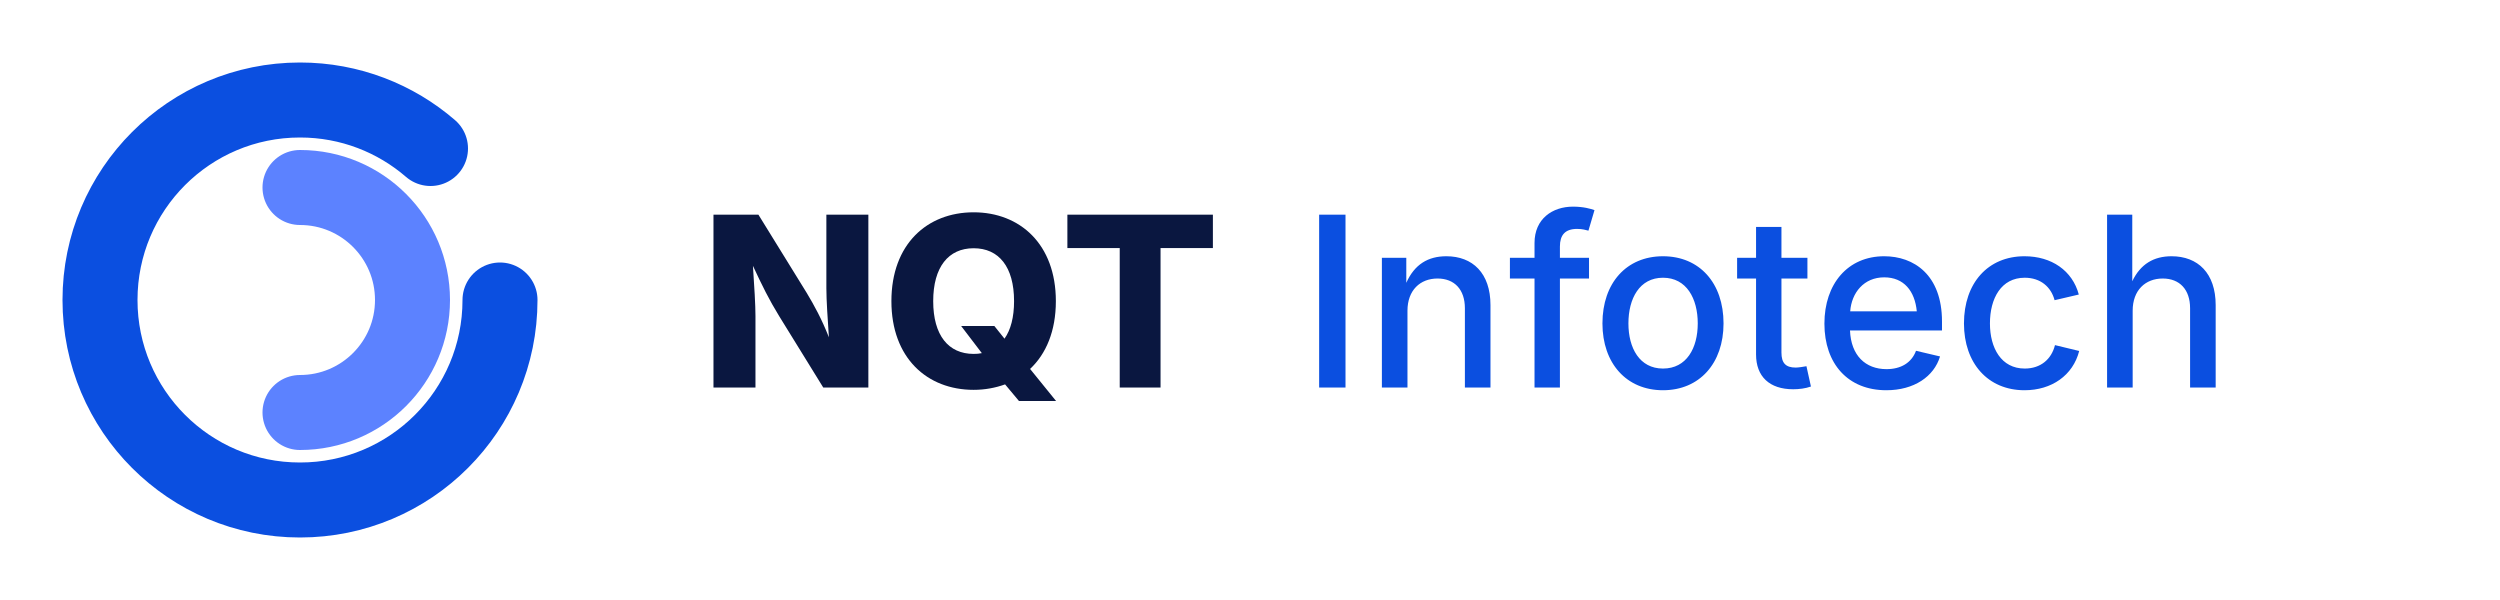
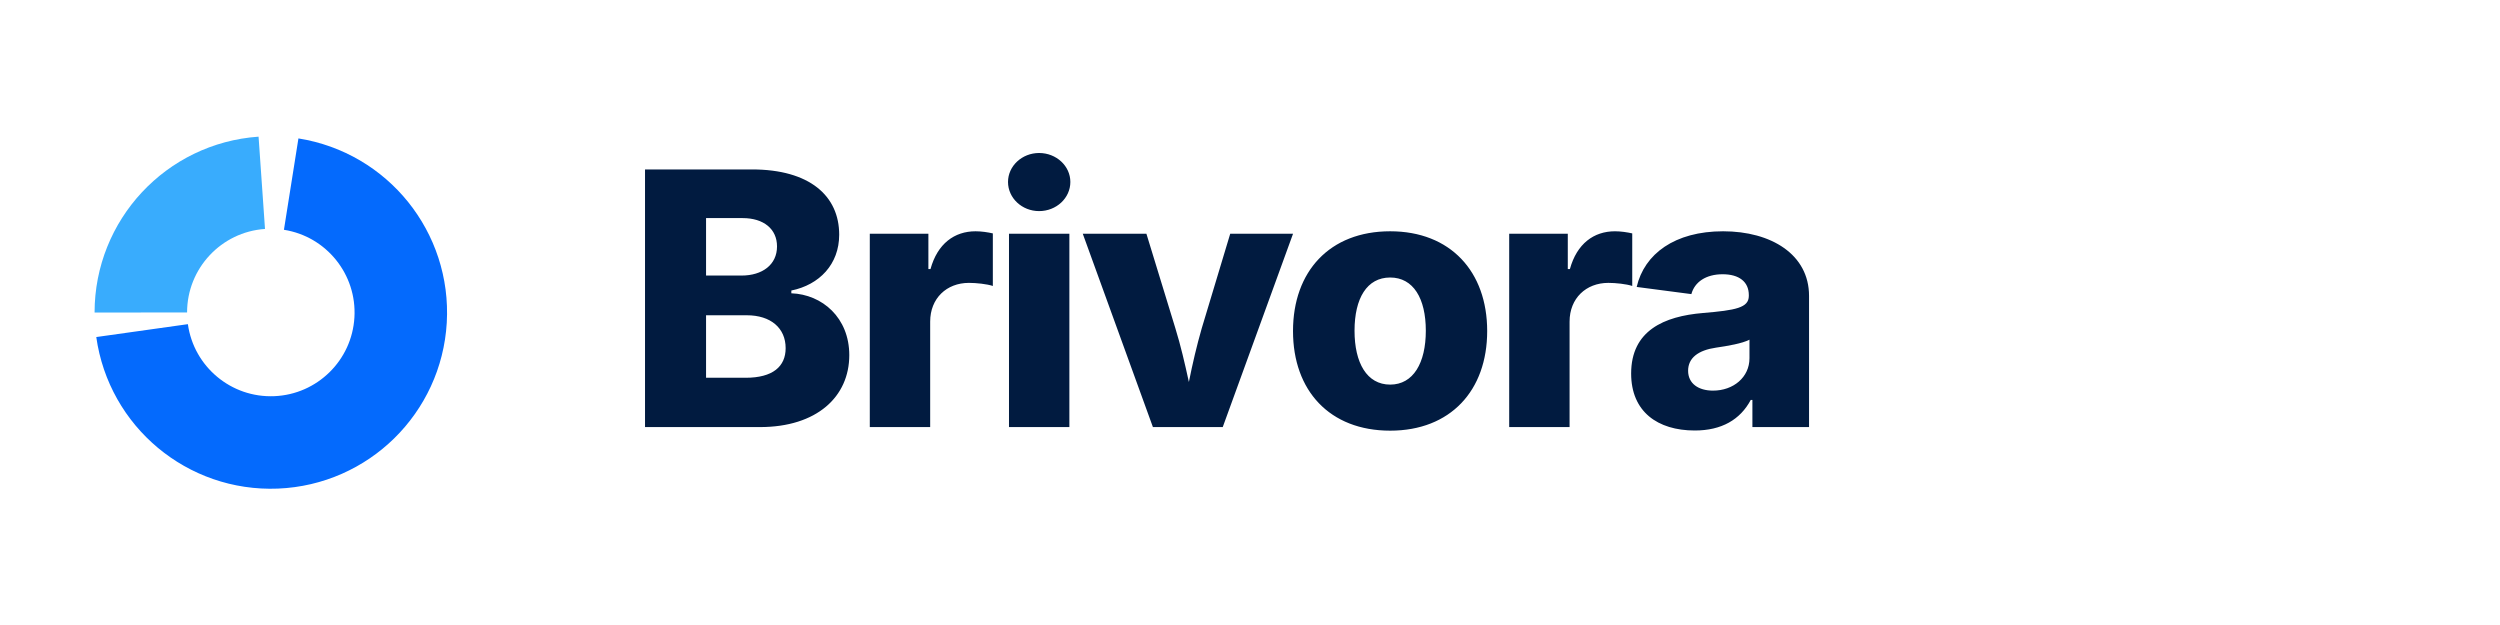
- <svg xmlns="http://www.w3.org/2000/svg" width="200" height="48" viewBox="0 0 200 48" fill="none">
-   <path d="M40 24c0 8.84-7.16 16-16 16S8 32.84 8 24 15.16 8 24 8c4 0 7.65 1.47 10.44 3.88" stroke="#0B4FE0" stroke-width="6" stroke-linecap="round" />
-   <path d="M24 15c4.97 0 9 4.03 9 9s-4.03 9-9 9" stroke="#5C82FF" stroke-width="6" stroke-linecap="round" />
-   <text x="56" y="31" font-family="Inter, Arial, sans-serif" font-size="19" font-weight="800" fill="#0A1740">NQT</text>
-   <text x="104" y="31" font-family="Inter, Arial, sans-serif" font-size="19" font-weight="500" fill="#0B4FE0">Infotech</text>
+ <svg xmlns="http://www.w3.org/2000/svg" width="240" height="60" viewBox="0 0 240 60" fill="none">
+   <g transform="translate(2, 6) scale(0.48)">
+     <path d="M54.07 24.32A26 26 0 1 1 24.25 53.62" stroke="#046AFD" stroke-width="18.5" fill="none" />
+     <path d="M24 50A26 26 0 0 1 48.19 24.06" stroke="#39ACFD" stroke-width="18.5" fill="none" />
+   </g>
+   <text x="60" y="41" font-family="Inter, Arial, sans-serif" font-size="34" font-weight="800" letter-spacing="-1" fill="#011B40">Brivora</text>
</svg>
